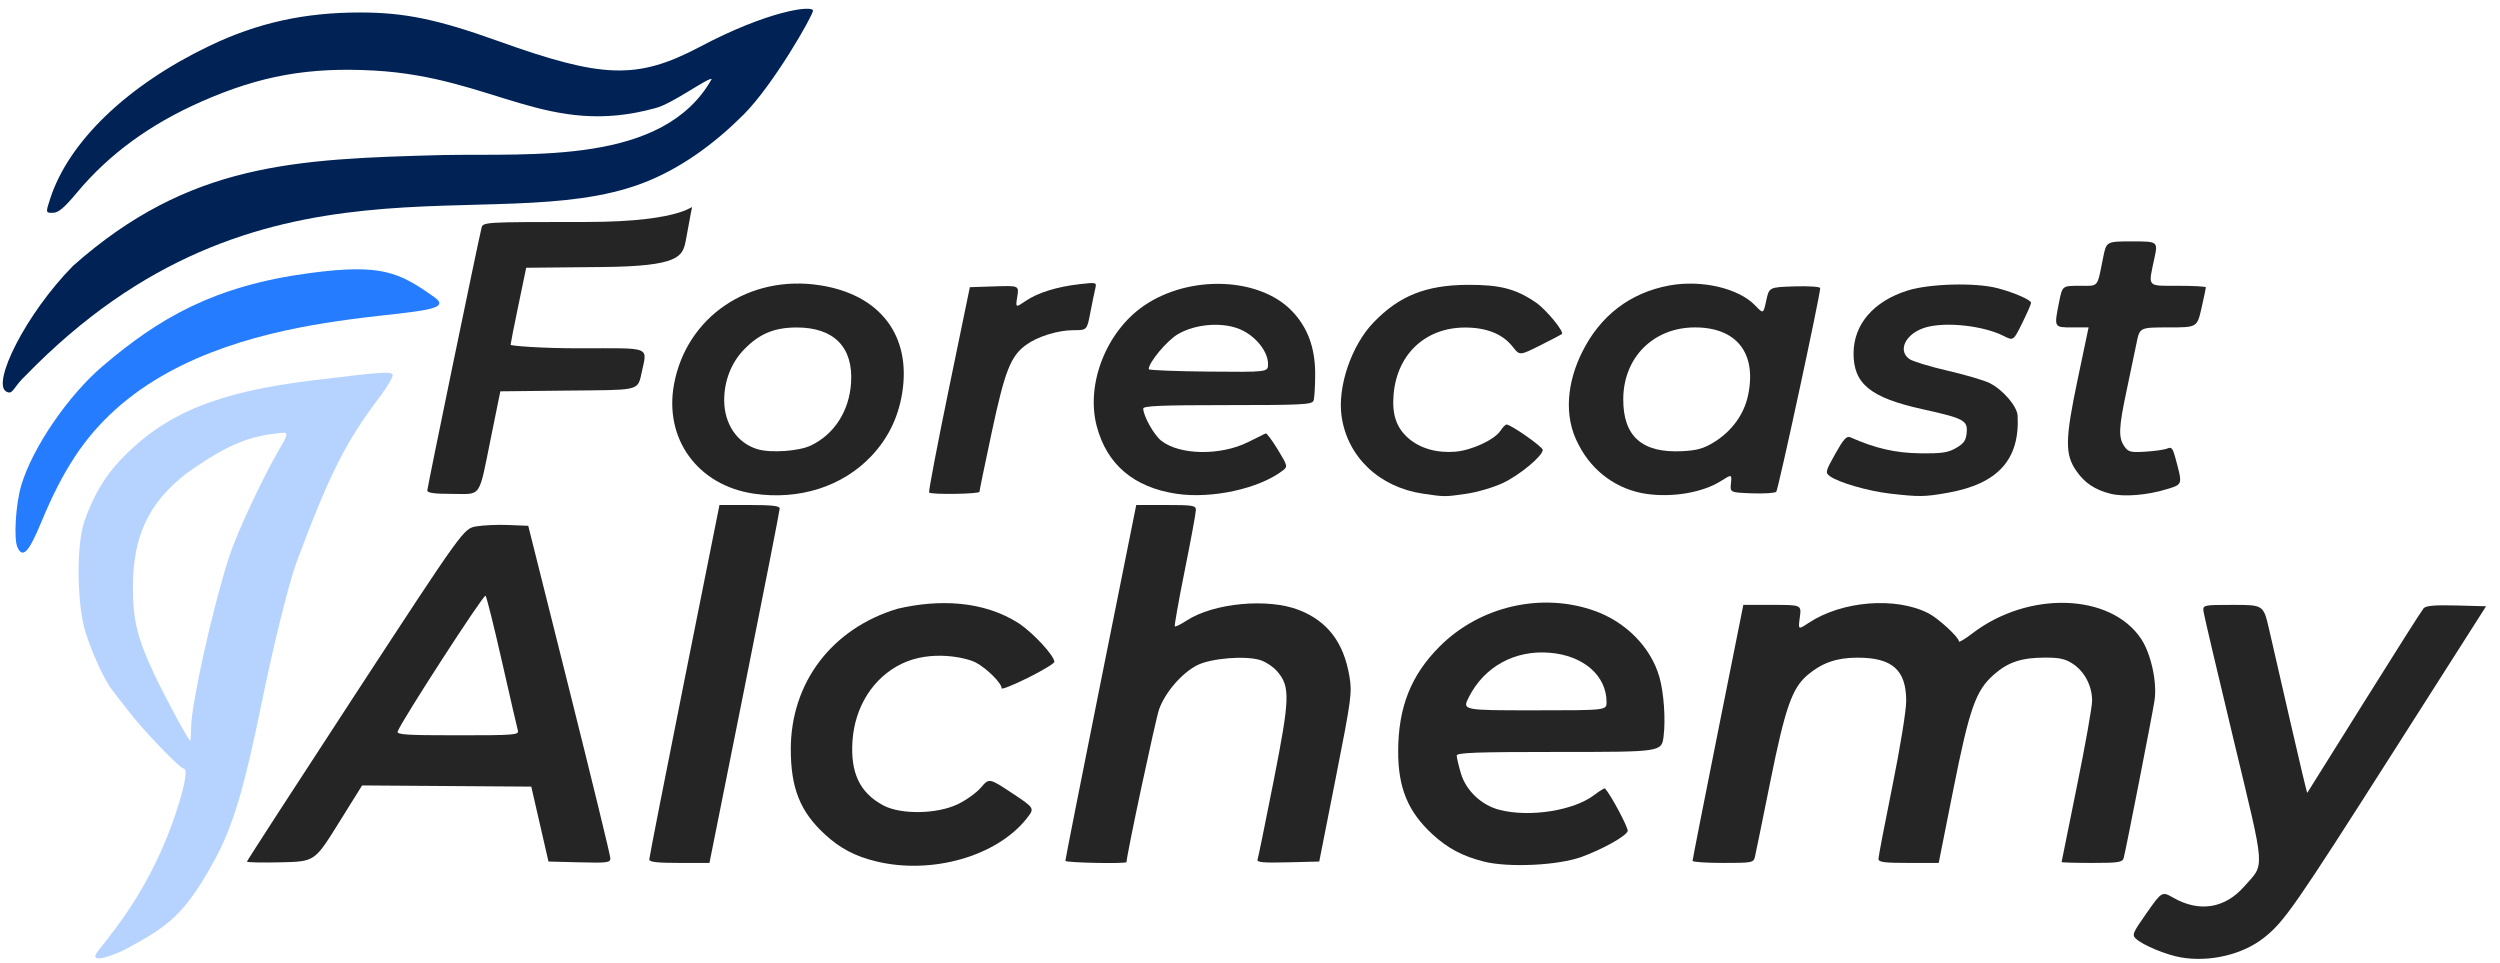
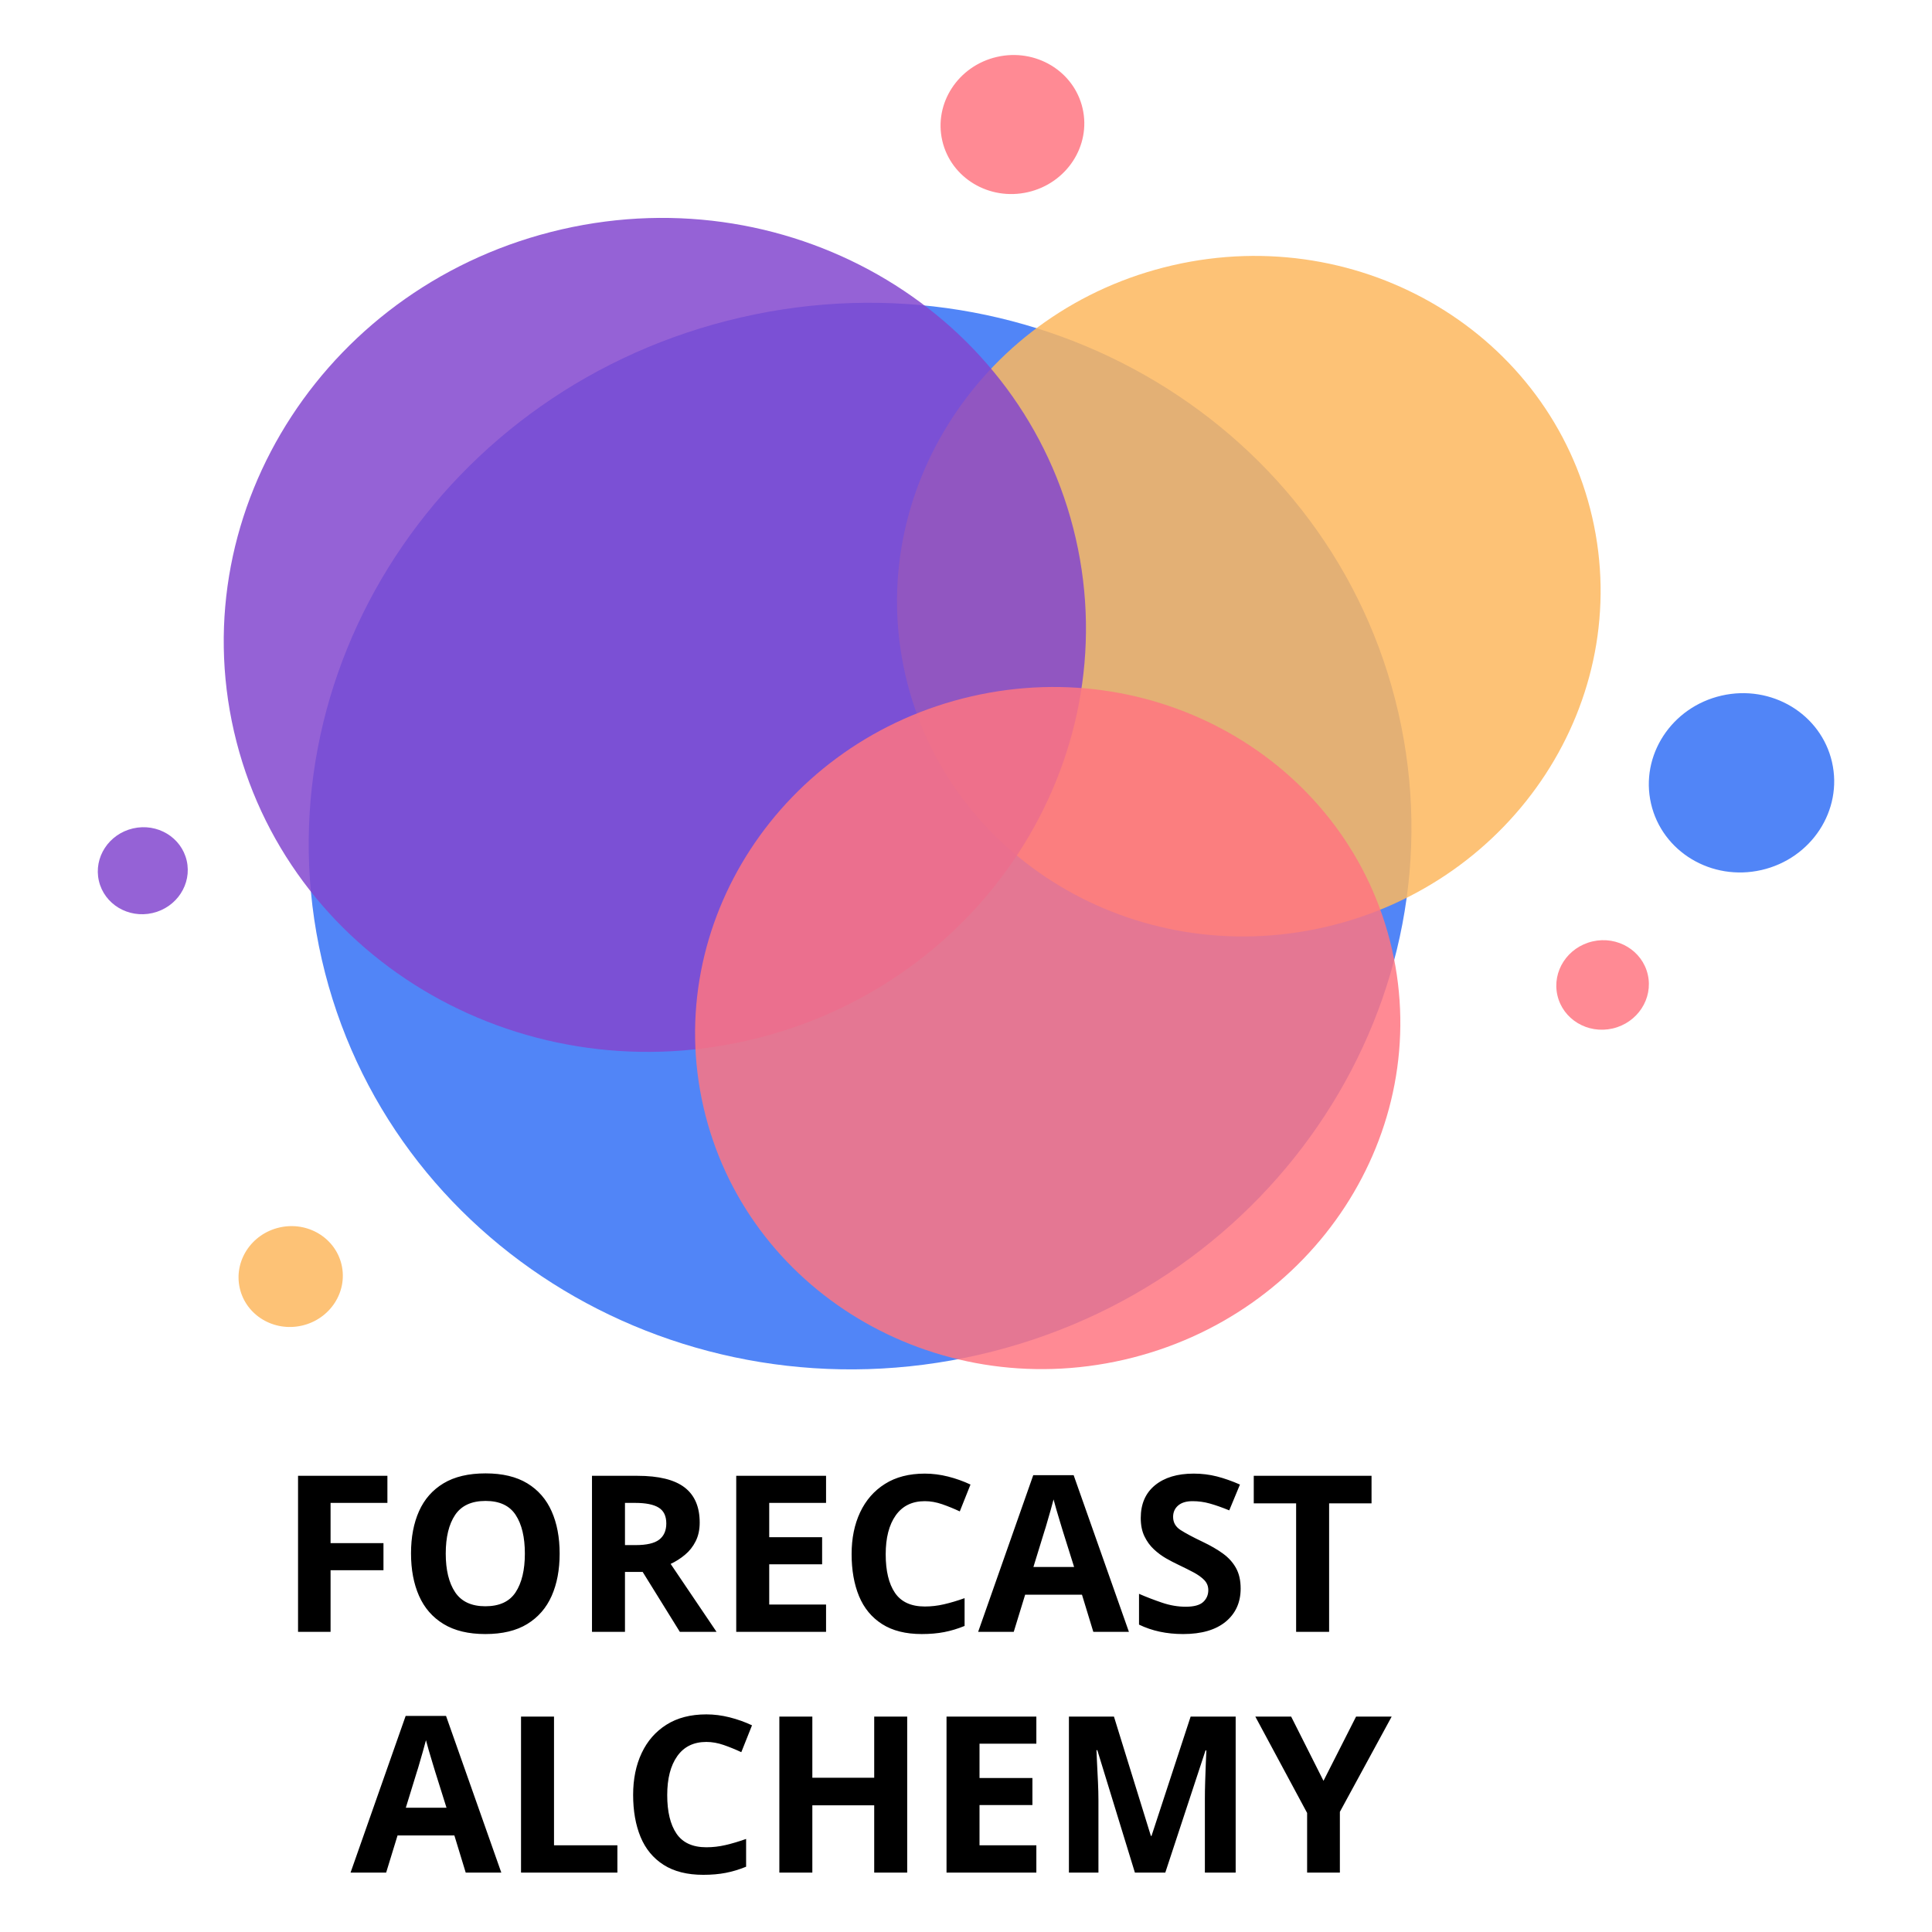
- <svg xmlns="http://www.w3.org/2000/svg" version="1.1" id="svg1" width="901" height="347" viewBox="0 0 901 347">
+ <svg xmlns="http://www.w3.org/2000/svg" width="138mm" height="138mm" viewBox="0 0 138 138" version="1.1" id="svg1">
  <defs id="defs1">
-     <linearGradient id="swatch20">
-       <stop style="stop-color:#000000;stop-opacity:1;" offset="0" id="stop20" />
-     </linearGradient>
-     <linearGradient id="swatch75">
-       <stop style="stop-color:#000000;stop-opacity:1;" offset="0" id="stop75" />
-     </linearGradient>
+     <clipPath id="clip0">
+       <rect x="55" y="201" width="500" height="372" id="rect1" />
+     </clipPath>
+     <clipPath id="clip0-4">
+       <rect x="59" y="207" width="501" height="372" id="rect1-8" />
+     </clipPath>
+     <clipPath id="clip0-2">
+       <rect x="59" y="207" width="501" height="372" id="rect1-4" />
+     </clipPath>
+     <clipPath id="clip0-22">
+       <rect x="390" y="61" width="500" height="549" id="rect1-1" />
+     </clipPath>
  </defs>
-   <g id="g1">
-     <path style="opacity:1;mix-blend-mode:normal;fill:#002255;fill-opacity:1;fill-rule:evenodd;stroke-width:1.04" d="M 2.207,141.089 C -2.963,138.128 9.049,113.386 26.313,95.819 68.267,58.642 106.376,57.3 159.518,55.876 c 32.266,-0.629 79.553,3.614 96.971,-27.369 -0.952,-0.861 -14.196,8.912 -20.167,10.42 -38.868,10.832 -58.338,-11.087 -101.352,-13.489 -23.626,-1.32 -41.127,1.811 -62.337,11.153 -18.628,8.204 -33.412,19.026 -45.002,32.94 -4.494,5.395 -6.622,7.172 -8.588,7.172 -2.614,0 -2.614,0 -0.92,-5.194 C 24.827,50.956 45.906,30.732 75.367,16.586 92.776,8.228 109.708,4.476 129.919,4.499 c 15.971,0.018 27.81,2.476 49.621,10.301 37.599,13.489 50.023,13.964 72.449,2.209 C 276.939,3.739 293,1.803 293,3.838 293,5.526 278.783,30.532 267.935,41.361 257.703,51.574 245.391,60.823 231.322,66.117 177.286,86.448 93.394,48.804 9.263,135.317 4.613,139.644 4.711,142.523 2.207,141.089 Z" id="path64" />
-     <path style="opacity:0.852;mix-blend-mode:normal;fill-opacity:1;fill:#000000;fill-rule:evenodd" d="m 334.851,177.518 c -0.265,-0.265 2.93,-17.028 7.1,-37.25 l 7.582,-36.768 8.867,-0.291 c 8.867,-0.291 8.867,-0.291 8.225,3.725 -0.642,4.016 -0.642,4.016 3.012,1.536 4.42,-3 11.301,-5.138 19.529,-6.069 6.088,-0.689 6.119,-0.679 5.549,1.703 -0.315,1.318 -1.114,5.208 -1.775,8.646 -1.202,6.25 -1.202,6.25 -6.037,6.25 -5.65,0 -13.031,2.299 -17.177,5.349 -5.499,4.046 -7.575,9.343 -12.274,31.308 C 355.005,167.111 353,176.824 353,177.241 c 0,0.816 -17.345,1.08 -18.149,0.277 z" id="path63" />
-     <path style="opacity:0.852;mix-blend-mode:normal;fill-opacity:1;fill:#000000;fill-rule:evenodd" d="m 154.002,176.75 c 0.002,-1.024 17.74,-86.948 19.509,-94.5 C 174.038,80 174.038,80 211.136,80 c 37.098,0 38.807,-7.136 38.205,-4.886 -0.331,1.238 -1.564,8.498 -2.192,11.651 -1.142,5.734 -2.403,9.204 -29.955,9.469 L 189.642,96.5 186.837,110 c -1.543,7.425 -2.813,13.838 -2.821,14.25 -0.009,0.412 11.205,1.276 24.405,1.276 13.635,0 19.847,-0.253 22.378,0.807 2.531,1.061 1.38,3.436 0.288,8.693 -1.247,6 -1.667,5.474 -26.217,5.741 l -24.55,0.267 -3.297,16.233 C 172.399,180.033 173.772,178 163.025,178 c -6.554,0 -9.024,-0.342 -9.023,-1.25 z" id="path62" />
-     <path style="opacity:0.852;mix-blend-mode:normal;fill-opacity:1;fill:#000000;fill-rule:evenodd" d="m 760.643,177.947 c -5.591,-1.392 -9.327,-3.884 -12.338,-8.228 -4.139,-5.973 -4.061,-11.341 0.483,-32.969 L 752.727,118 h -5.863 c -6.688,0 -6.625,0.125 -4.725,-9.333 C 743.276,103 743.276,103 749.53,103 c 6.993,0 6.209,0.95 8.458,-10.25 C 759.142,87 759.142,87 768.447,87 c 9.305,0 9.305,0 7.964,6.25 -2.234,10.414 -2.82,9.75 8.589,9.75 5.5,0 10,0.249 10,0.553 0,0.304 -0.711,3.679 -1.58,7.5 C 791.84,118 791.84,118 781.491,118 c -10.349,0 -10.349,0 -11.506,5.75 -0.637,3.163 -2.244,10.848 -3.571,17.08 -2.838,13.321 -2.981,16.914 -0.8,20.028 1.446,2.065 2.248,2.263 7.75,1.917 3.375,-0.212 6.897,-0.736 7.826,-1.164 1.36,-0.627 1.893,-0.022 2.736,3.11 2.735,10.156 2.837,9.768 -3.083,11.6 -6.958,2.153 -15.365,2.83 -20.199,1.626 z" id="path61" />
-     <path style="opacity:0.852;mix-blend-mode:normal;fill-opacity:1;fill:#000000;fill-rule:evenodd" d="m 681.017,177.874 c -7.812,-0.904 -18.429,-3.993 -21.536,-6.265 -1.712,-1.252 -1.605,-1.694 1.943,-8.04 2.957,-5.288 4.108,-6.558 5.416,-5.978 9.041,4.01 16.279,5.672 25.16,5.778 7.887,0.094 10.094,-0.233 13,-1.927 2.801,-1.633 3.56,-2.743 3.799,-5.558 0.373,-4.383 -1.015,-5.114 -16.007,-8.43 -18.685,-4.133 -24.821,-9.125 -24.77,-20.154 0.048,-10.423 7.209,-18.738 19.455,-22.588 8.005,-2.517 24.562,-2.939 32.523,-0.829 5.974,1.584 12,4.22 12,5.251 0,0.456 -1.431,3.731 -3.179,7.277 -3.179,6.448 -3.179,6.448 -6.75,4.642 -7.26,-3.671 -20.744,-5.153 -27.987,-3.076 -7.168,2.056 -10.394,8.292 -5.914,11.43 1.193,0.836 7.381,2.721 13.75,4.19 6.369,1.469 13.198,3.484 15.175,4.478 4.776,2.401 9.87,8.337 10.051,11.71 0.846,15.805 -7.07,24.583 -25.063,27.793 -8.462,1.51 -10.357,1.536 -21.065,0.297 z" id="path60" />
-     <path style="opacity:0.852;mix-blend-mode:normal;fill-opacity:1;fill:#000000;fill-rule:evenodd" d="m 593.305,177.991 c -10.45,-1.527 -19.417,-8.024 -24.319,-17.622 -5.78,-10.572 -3.956,-23.106 1.213,-33.456 6.491,-13.13 17.277,-21.395 31.338,-24.013 11.661,-2.171 25.096,0.961 31.095,7.25 2.868,3.006 2.868,3.006 3.919,-1.823 1.051,-4.828 1.051,-4.828 10.25,-5.116 5.081,-0.159 9.199,0.121 9.199,0.624 0,2.627 -15.115,72.679 -15.838,73.402 -0.468,0.468 -4.409,0.719 -8.757,0.557 C 623.5,177.5 623.5,177.5 623.832,174.186 c 0.332,-3.314 0.332,-3.314 -3.609,-0.827 -6.579,4.153 -17.422,6.019 -26.918,4.632 z m 24.429,-18.63 c 6.465,-3.997 10.855,-10.066 12.293,-16.995 C 633.162,127.267 625.88,118 610.881,118 c -14.978,0 -25.807,10.824 -25.859,25.849 -0.046,13.443 6.8,19.487 21.247,18.757 5.347,-0.27 7.755,-0.952 11.465,-3.245 z" id="path59" />
-     <path style="opacity:0.852;mix-blend-mode:normal;fill-opacity:1;fill:#000000;fill-rule:evenodd" d="M 512.903,177.933 C 497.092,175.608 485.597,164.686 483.503,150 c -1.516,-10.633 3.556,-25.521 11.505,-33.778 9.285,-9.644 18.929,-13.493 33.991,-13.567 11.598,-0.057 17.376,1.445 24.554,6.382 3.734,2.569 10.27,10.517 9.345,11.364 -0.219,0.201 -3.73,2.033 -7.803,4.072 -7.404,3.707 -7.404,3.707 -9.92,0.492 -3.592,-4.59 -9.377,-6.921 -17.175,-6.921 -14.197,0 -24.424,9.513 -25.732,23.935 -0.662,7.301 0.933,12.112 5.28,15.929 4.191,3.68 10.29,5.436 16.96,4.883 5.878,-0.487 14.137,-4.319 16.245,-7.537 C 541.566,154.014 542.558,153 542.96,153 544.539,153 556,161.027 556,162.133 c 0,2.203 -8.364,9.143 -14.442,11.982 -3.332,1.557 -9.208,3.284 -13.058,3.838 -7.819,1.126 -7.809,1.126 -15.597,-0.02 z" id="path58" />
-     <path style="opacity:0.852;mix-blend-mode:normal;fill-opacity:1;fill:#000000;fill-rule:evenodd" d="m 423.985,177.953 c -15.363,-2.292 -25.102,-10.564 -28.733,-24.405 -3.979,-15.172 3.482,-34.131 17.087,-43.415 16.438,-11.218 41.614,-10.261 53.35,2.027 5.596,5.859 8.29,13.163 8.301,22.508 0.005,4.493 -0.263,8.88 -0.597,9.75 -0.535,1.394 -4.208,1.582 -31,1.582 -23.659,0 -30.388,0.277 -30.371,1.25 0.047,2.696 3.869,9.519 6.483,11.575 6.664,5.242 21.369,5.474 31.33,0.495 3.102,-1.551 5.937,-2.954 6.3,-3.119 0.363,-0.165 2.33,2.45 4.371,5.81 3.554,5.85 3.632,6.17 1.852,7.539 -8.555,6.578 -25.594,10.31 -38.374,8.404 z M 457,131.209 c 0,-4.225 -3.847,-9.363 -9.008,-12.031 -6.309,-3.262 -16.707,-2.707 -23.464,1.253 C 420.536,122.77 414,130.608 414,133.056 c 0,0.365 9.675,0.755 21.5,0.865 21.5,0.201 21.5,0.201 21.5,-2.712 z" id="path57" />
-     <path style="opacity:0.852;mix-blend-mode:normal;fill-opacity:1;fill:#000000;fill-rule:evenodd" d="m 271.638,177.91 c -20.16,-2.978 -32.362,-19.723 -28.722,-39.415 4.502,-24.355 27.071,-39.654 52.634,-35.68 21.732,3.379 32.978,18.207 29.574,38.995 -1.432,8.75 -5.119,16.246 -11.098,22.568 -10.382,10.977 -25.98,15.957 -42.389,13.532 z m 20.547,-17.327 c 8.466,-4.017 13.877,-12.422 14.538,-22.583 0.839,-12.888 -6.192,-20.023 -19.685,-19.978 -8.031,0.027 -13.391,2.279 -18.875,7.929 -4.596,4.736 -7.163,11.28 -7.163,18.259 0,8.589 4.683,15.489 12,17.681 4.758,1.425 14.878,0.735 19.185,-1.308 z" id="path56" />
-     <path style="opacity:0.852;mix-blend-mode:normal;fill:#0066ff;fill-opacity:1;fill-rule:evenodd;stroke-width:1.059" d="M 6.296,197.25 C 4.896,194.209 5.651,181.754 7.645,175 11.758,161.065 24.864,142.279 36.981,131.958 57.218,114.723 77.102,102.971 111.814,98.391 137.343,95.022 143.776,98.01 156.633,107.164 171.257,117.575 87.8,106.024 41.65,147.546 30.414,157.655 22.676,169.382 14.958,188 c -4.589,11.069 -6.758,13.385 -8.662,9.25 z" id="path55" />
-     <path style="opacity:0.852;mix-blend-mode:normal;fill-opacity:1;fill:#000000;fill-rule:evenodd" d="m 610,310.25 c -1.8e-4,-0.412 4.116,-21.337 9.148,-46.5 L 628.296,218 h 10.488 c 10.488,0 10.488,0 9.871,4.502 -0.617,4.502 -0.617,4.502 3.18,1.989 12.005,-7.945 31.353,-9.502 43.165,-3.473 3.592,1.833 11,8.664 11,10.142 0,0.455 2.138,-0.814 4.75,-2.82 20.201,-15.509 49.87,-14.602 60.888,1.861 3.583,5.353 5.849,15.719 4.859,22.22 -0.782,5.13 -10.439,54.465 -11.124,56.829 -0.443,1.529 -1.888,1.75 -11.44,1.75 C 747.92,311 743,310.857 743,310.682 c 0,-0.175 2.475,-12.427 5.5,-27.227 3.025,-14.8 5.499,-28.719 5.498,-30.932 -0.002,-5.284 -2.684,-10.439 -6.896,-13.253 C 744.442,237.493 742.297,237 737.218,237 c -8.643,0 -13.465,1.585 -18.615,6.118 -6.562,5.776 -8.789,12.098 -14.67,41.632 L 698.708,311 H 687.854 C 678.918,311 677,310.737 677,309.514 c 0,-0.817 2.25,-12.568 5,-26.113 2.794,-13.761 4.998,-27.334 4.996,-30.764 -0.007,-11.225 -5.034,-15.656 -17.714,-15.615 -7.374,0.024 -12.655,1.873 -17.83,6.242 -5.581,4.712 -8.077,11.848 -13.426,38.388 -2.755,13.666 -5.246,25.86 -5.536,27.098 -0.508,2.165 -0.944,2.25 -11.508,2.25 -6.04,0 -10.981,-0.338 -10.981,-0.75 z" id="path54" />
-     <path style="opacity:0.852;mix-blend-mode:normal;fill-opacity:1;fill:#000000;fill-rule:evenodd" d="m 383.96,310.25 c -0.022,-0.412 5.715,-29.436 12.75,-64.496 l 12.79,-63.746 10.75,-0.004 c 9.732,-0.004 10.75,0.168 10.75,1.816 0,1.001 -1.799,10.752 -3.998,21.669 -2.199,10.916 -3.815,20.031 -3.592,20.254 0.223,0.223 2.135,-0.72 4.248,-2.097 9.737,-6.345 29.352,-8.18 40.516,-3.79 10.267,4.037 16.061,11.631 18.141,23.777 1.026,5.989 0.747,8.078 -4.886,36.609 l -5.974,30.258 -11.348,0.284 c -8.903,0.223 -11.248,0.007 -10.885,-1 0.255,-0.706 2.857,-13.434 5.784,-28.284 5.865,-29.761 6.014,-33.945 1.4,-39.428 -1.36,-1.616 -4.092,-3.472 -6.071,-4.126 -5.331,-1.759 -17.924,-0.747 -22.964,1.847 -5.473,2.816 -11.462,9.769 -13.623,15.816 C 416.478,259.168 406,308.291 406,310.693 c 0,0.69 -22.003,0.248 -22.04,-0.443 z" id="path53" />
-     <path style="opacity:0.852;mix-blend-mode:normal;fill-opacity:1;fill:#000000;fill-rule:evenodd" d="m 234,309.75 c -1.3e-4,-0.688 5.692,-29.712 12.649,-64.5 L 259.297,182 h 10.851 c 8.011,0 10.853,0.327 10.859,1.25 0.004,0.688 -5.691,29.712 -12.656,64.5 L 255.689,311 h -10.844 c -8.009,0 -10.844,-0.327 -10.845,-1.25 z" id="path52" />
-     <path style="opacity:0.852;mix-blend-mode:normal;fill-opacity:1;fill:#000000;fill-rule:evenodd" d="m 89,310.525 c 0,-0.295 17.57,-27.421 39.044,-60.281 C 167.088,190.5 167.088,190.5 171.654,189.708 c 2.511,-0.435 7.752,-0.66 11.647,-0.5 l 7.081,0.292 14.78,59 c 8.129,32.45 14.793,59.802 14.809,60.783 0.027,1.622 -0.976,1.757 -11.134,1.5 L 197.673,310.5 194.571,297 191.469,283.5 160.984,283.286 130.5,283.072 121.954,296.786 C 113.409,310.5 113.409,310.5 101.204,310.781 94.492,310.935 89,310.82 89,310.525 Z M 186.636,263.25 c -0.274,-0.963 -2.843,-12.1 -5.708,-24.75 -2.865,-12.65 -5.536,-23.367 -5.935,-23.816 -0.618,-0.695 -30.113,44.86 -31.666,48.907 -0.455,1.187 2.966,1.41 21.633,1.41 20.642,0 22.14,-0.121 21.675,-1.75 z" id="path51" />
-     <path style="opacity:0.852;mix-blend-mode:normal;fill-opacity:1;fill:#000000;fill-rule:evenodd" d="m 534.76,310.507 c -7.672,-1.946 -13.026,-4.79 -18.5,-9.828 -8.856,-8.149 -12.409,-16.791 -12.36,-30.056 0.059,-15.836 4.642,-27.348 15.011,-37.702 14.465,-14.444 36.613,-19.545 55.664,-12.819 11.401,4.025 20.4,13.183 23.469,23.884 1.595,5.563 2.282,15.248 1.516,21.379 C 598.856,271 598.856,271 561.928,271 532.029,271 525,271.251 525,272.318 c 0,0.725 0.684,3.623 1.521,6.44 1.846,6.215 7.467,11.497 13.98,13.138 10.919,2.749 26.683,0.252 34.095,-5.402 1.944,-1.483 3.677,-2.538 3.851,-2.345 2.185,2.426 8.551,14.412 8.176,15.391 -0.719,1.873 -8.805,6.404 -16.503,9.248 -8.428,3.113 -26.419,3.987 -35.359,1.719 z M 579,253.065 c 0,-9.605 -8.341,-16.841 -20.543,-17.821 -12.547,-1.007 -23.516,5.019 -29.064,15.965 C 526.966,256 526.966,256 552.983,256 579,256 579,256 579,253.065 Z" id="path50" />
-     <path style="opacity:0.852;mix-blend-mode:normal;fill-opacity:1;fill:#000000;fill-rule:evenodd" d="m 315.76,310.442 c -7.596,-1.841 -12.978,-4.681 -18.5,-9.763 C 288.384,292.511 285,284.042 285,270 c 0,-24.005 14.87,-43.555 38.5,-50.615 14.706,-3.444 30.917,-3.013 43.831,5.363 5.272,3.571 12.639,11.588 12.66,13.777 0.005,0.563 -4.265,3.148 -9.49,5.743 -5.225,2.596 -9.5,4.307 -9.5,3.802 0,-1.875 -5.387,-7.229 -9.376,-9.318 -3.12,-1.634 -15.972,-4.782 -26.806,0.538 -10.108,4.964 -16.705,15.33 -17.574,27.616 -0.822,11.614 2.624,18.85 11.132,23.376 6.26,3.33 19.129,3.154 26.63,-0.365 3.028,-1.42 6.853,-4.147 8.5,-6.06 2.995,-3.477 2.995,-3.477 11.222,1.968 8.227,5.445 8.227,5.445 5.275,9.172 -10.8,13.637 -34.207,20.301 -54.242,15.445 z" id="path49" />
-     <path style="opacity:0.852;mix-blend-mode:normal;fill-opacity:1;fill:#000000;fill-rule:evenodd" d="m 785.871,345.024 c -5.25,-0.934 -13.459,-4.341 -16.002,-6.642 -1.587,-1.436 -1.325,-2.081 3.796,-9.357 5.5,-7.815 5.5,-7.815 9.668,-5.445 9.29,5.282 18.502,3.823 25.41,-4.025 7.599,-8.633 7.897,-4.405 -3.724,-52.848 C 799.318,242.943 794.456,222.262 794.214,220.75 793.773,218 793.773,218 804.757,218 c 10.984,0 10.984,0 13.013,8.75 1.116,4.812 4.627,20.11 7.803,33.994 3.176,13.884 5.861,25.134 5.967,25 0.107,-0.134 9.326,-14.869 20.487,-32.744 11.161,-17.875 20.816,-33.079 21.455,-33.786 0.842,-0.931 4.101,-1.207 11.829,-1 l 10.667,0.286 -33.13,52 c -35.955,56.434 -39.606,61.683 -46.929,67.471 -7.713,6.096 -19.658,8.9 -30.046,7.052 z" id="path48" />
-     <path style="opacity:0.852;mix-blend-mode:normal;fill-opacity:1;fill:#aaccff;fill-rule:evenodd" d="M 35.556,342.423 C 42.894,333.326 52.588,320.65 60.352,301.283 64.223,291.628 68.641,277 66.169,277 64.867,277 51.573,263.151 46.489,256.5 43.967,253.2 41.259,249.718 40.473,248.763 37.888,245.625 33.231,235.565 30.844,227.965 27.703,217.961 27.45,196.584 30.372,188 c 3.004,-8.826 7.338,-16.245 12.922,-22.123 15.935,-16.775 34.68,-24.562 69.266,-28.774 25.249,-3.075 28.205,-3.29 28.936,-2.109 0.365,0.591 -1.802,4.321 -4.815,8.29 -12.011,15.819 -18.062,27.858 -29.758,59.216 -2.839,7.611 -8.432,30.234 -12.913,52.234 -6.03,29.602 -10.187,43.369 -16.69,55.266 -11.113,20.331 -17.189,23.964 -31.767,31.954 -2.271,1.244 -15.139,6.845 -9.997,0.469 z M 68.868,262.25 c 0.112,-8.853 7.875,-43.673 13.766,-61.75 2.773,-8.51 11.818,-27.9 17.843,-38.25 3.638,-6.25 3.62,-6.534 0.33,-6.18 C 90.435,157.189 82.725,159.501 67,170.77 53.399,181.436 47.877,193.355 47.9,212 c 0.014,11.498 1.708,18.322 7.692,30.989 C 59.612,251.495 67.999,267 68.582,267 c 0.124,0 0.253,-2.138 0.286,-4.75 z" id="path1" />
+   <g id="layer1" transform="translate(-69.08268,-38.70992)">
+     <g transform="matrix(0.2645833,0,0,0.2645833,-31.24325,13.7186)" id="g10">
+       <path d="m 579.228,180.145 c 80.251,-18.425 159.701,29.329 177.456,106.662 17.755,77.332 -32.908,154.96 -113.159,173.385 C 563.274,478.617 483.824,430.863 466.069,353.53 448.314,276.198 498.977,198.57 579.228,180.145 Z" fill="#3370f5" fill-rule="evenodd" fill-opacity="0.851" id="path1" />
+       <path d="m 695.81,166.065 c 51.204,-11.757 101.897,18.713 113.226,68.055 11.328,49.343 -20.997,98.873 -72.201,110.629 C 685.63,356.505 634.937,326.036 623.609,276.693 612.28,227.351 644.605,177.821 695.81,166.065 Z" fill="#fcb75e" fill-rule="evenodd" fill-opacity="0.851" id="path2" />
+       <path d="m 530.836,156.371 c 62.749,-14.407 124.871,22.932 138.754,83.399 13.883,60.467 -25.731,121.163 -88.479,135.57 -62.749,14.407 -124.871,-22.932 -138.754,-83.399 -13.883,-60.466 25.731,-121.163 88.479,-135.57 z" fill="#8247cf" fill-rule="evenodd" fill-opacity="0.851" id="path3" />
+       <path d="m 843.929,282.249 c 13.492,-3.098 26.848,4.93 29.833,17.931 2.985,13.001 -5.532,26.051 -19.023,29.149 -13.492,3.098 -26.849,-4.931 -29.834,-17.932 -2.985,-13 5.533,-26.051 19.024,-29.148 z" fill="#3370f5" fill-rule="evenodd" fill-opacity="0.851" id="path4" />
+       <path d="m 809.13,348.603 c 6.738,-1.547 13.409,2.463 14.9,8.956 1.491,6.493 -2.763,13.01 -9.501,14.557 -6.738,1.547 -13.409,-2.462 -14.899,-8.955 -1.491,-6.493 2.763,-13.011 9.5,-14.558 z" fill="#ff7581" fill-rule="evenodd" fill-opacity="0.847" id="path5" />
+       <path d="m 648.317,109.821 c 10.462,-2.402 20.819,3.823 23.134,13.905 2.315,10.081 -4.29,20.201 -14.752,22.603 -10.462,2.402 -20.82,-3.823 -23.134,-13.905 -2.315,-10.081 4.29,-20.201 14.752,-22.603 z" fill="#ff7581" fill-rule="evenodd" fill-opacity="0.847" id="path6" />
+       <path d="M 0,12.165 C 0,5.446 5.248,0 11.723,0 c 6.474,0 11.723,5.446 11.723,12.165 0,6.719 -5.248,12.165 -11.723,12.165 C 5.248,24.33 0,18.884 0,12.165 Z" fill="#8247cf" fill-rule="evenodd" fill-opacity="0.851" transform="matrix(0.223773,0.974641,0.974641,-0.223773,403.252,320.818)" id="path7" />
+       <path d="m 454.62,425.837 c 7.59,-1.743 15.105,2.774 16.784,10.088 1.679,7.315 -3.113,14.657 -10.703,16.399 -7.59,1.743 -15.105,-2.773 -16.784,-10.088 -1.68,-7.314 3.112,-14.657 10.703,-16.399 z" fill="#fcb75e" fill-rule="evenodd" fill-opacity="0.851" id="path8" />
+       <path d="m 641.469,282.444 c 51.325,-11.784 102.137,18.757 113.493,68.215 11.355,49.458 -21.047,99.104 -72.371,110.888 -51.325,11.784 -102.137,-18.757 -113.492,-68.215 -11.356,-49.458 21.046,-99.104 72.37,-110.888 z" fill="#ff7581" fill-rule="evenodd" fill-opacity="0.847" id="path9" />
+       <text font-family="'GetVoIP Grotesque', 'GetVoIP Grotesque_MSFontService', sans-serif" font-weight="700" font-size="59px" transform="translate(473.82,600)" id="text9">ALCHEMY</text>
+       <text font-family="'GetVoIP Grotesque', 'GetVoIP Grotesque_MSFontService', sans-serif" font-weight="700" font-size="59px" transform="translate(454.333,535)" id="text10">FORECAST</text>
+     </g>
  </g>
</svg>
